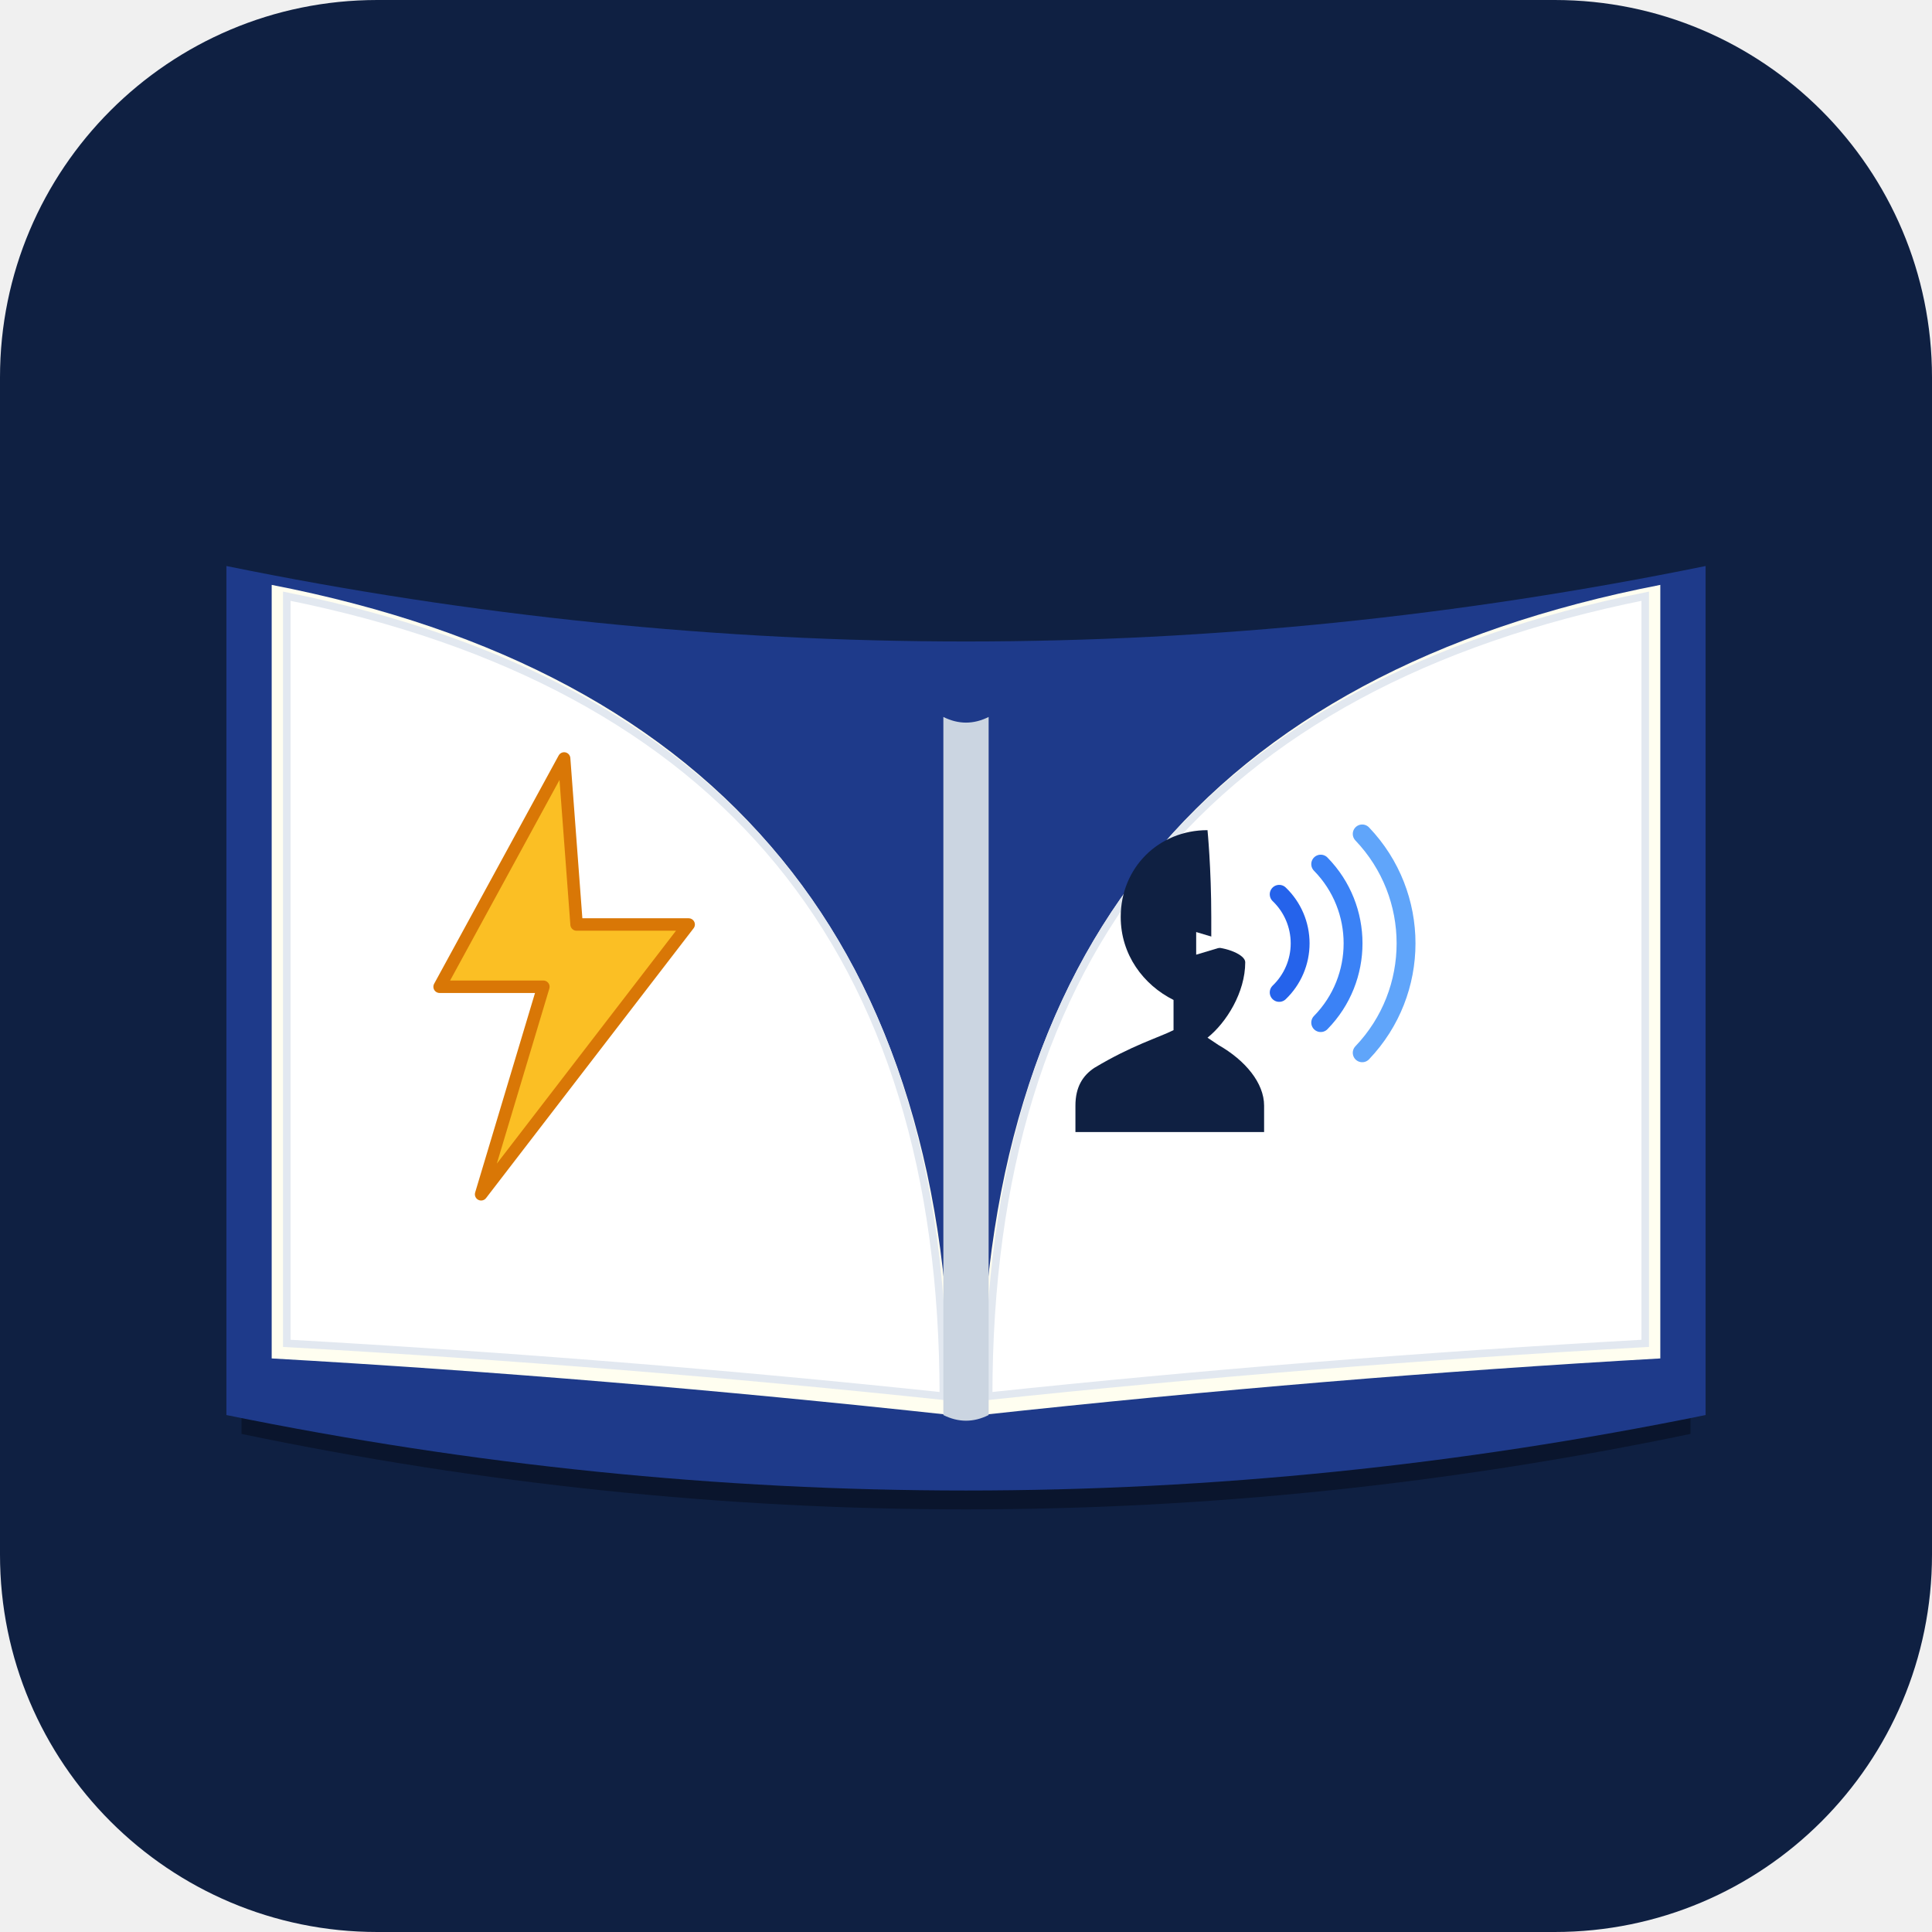
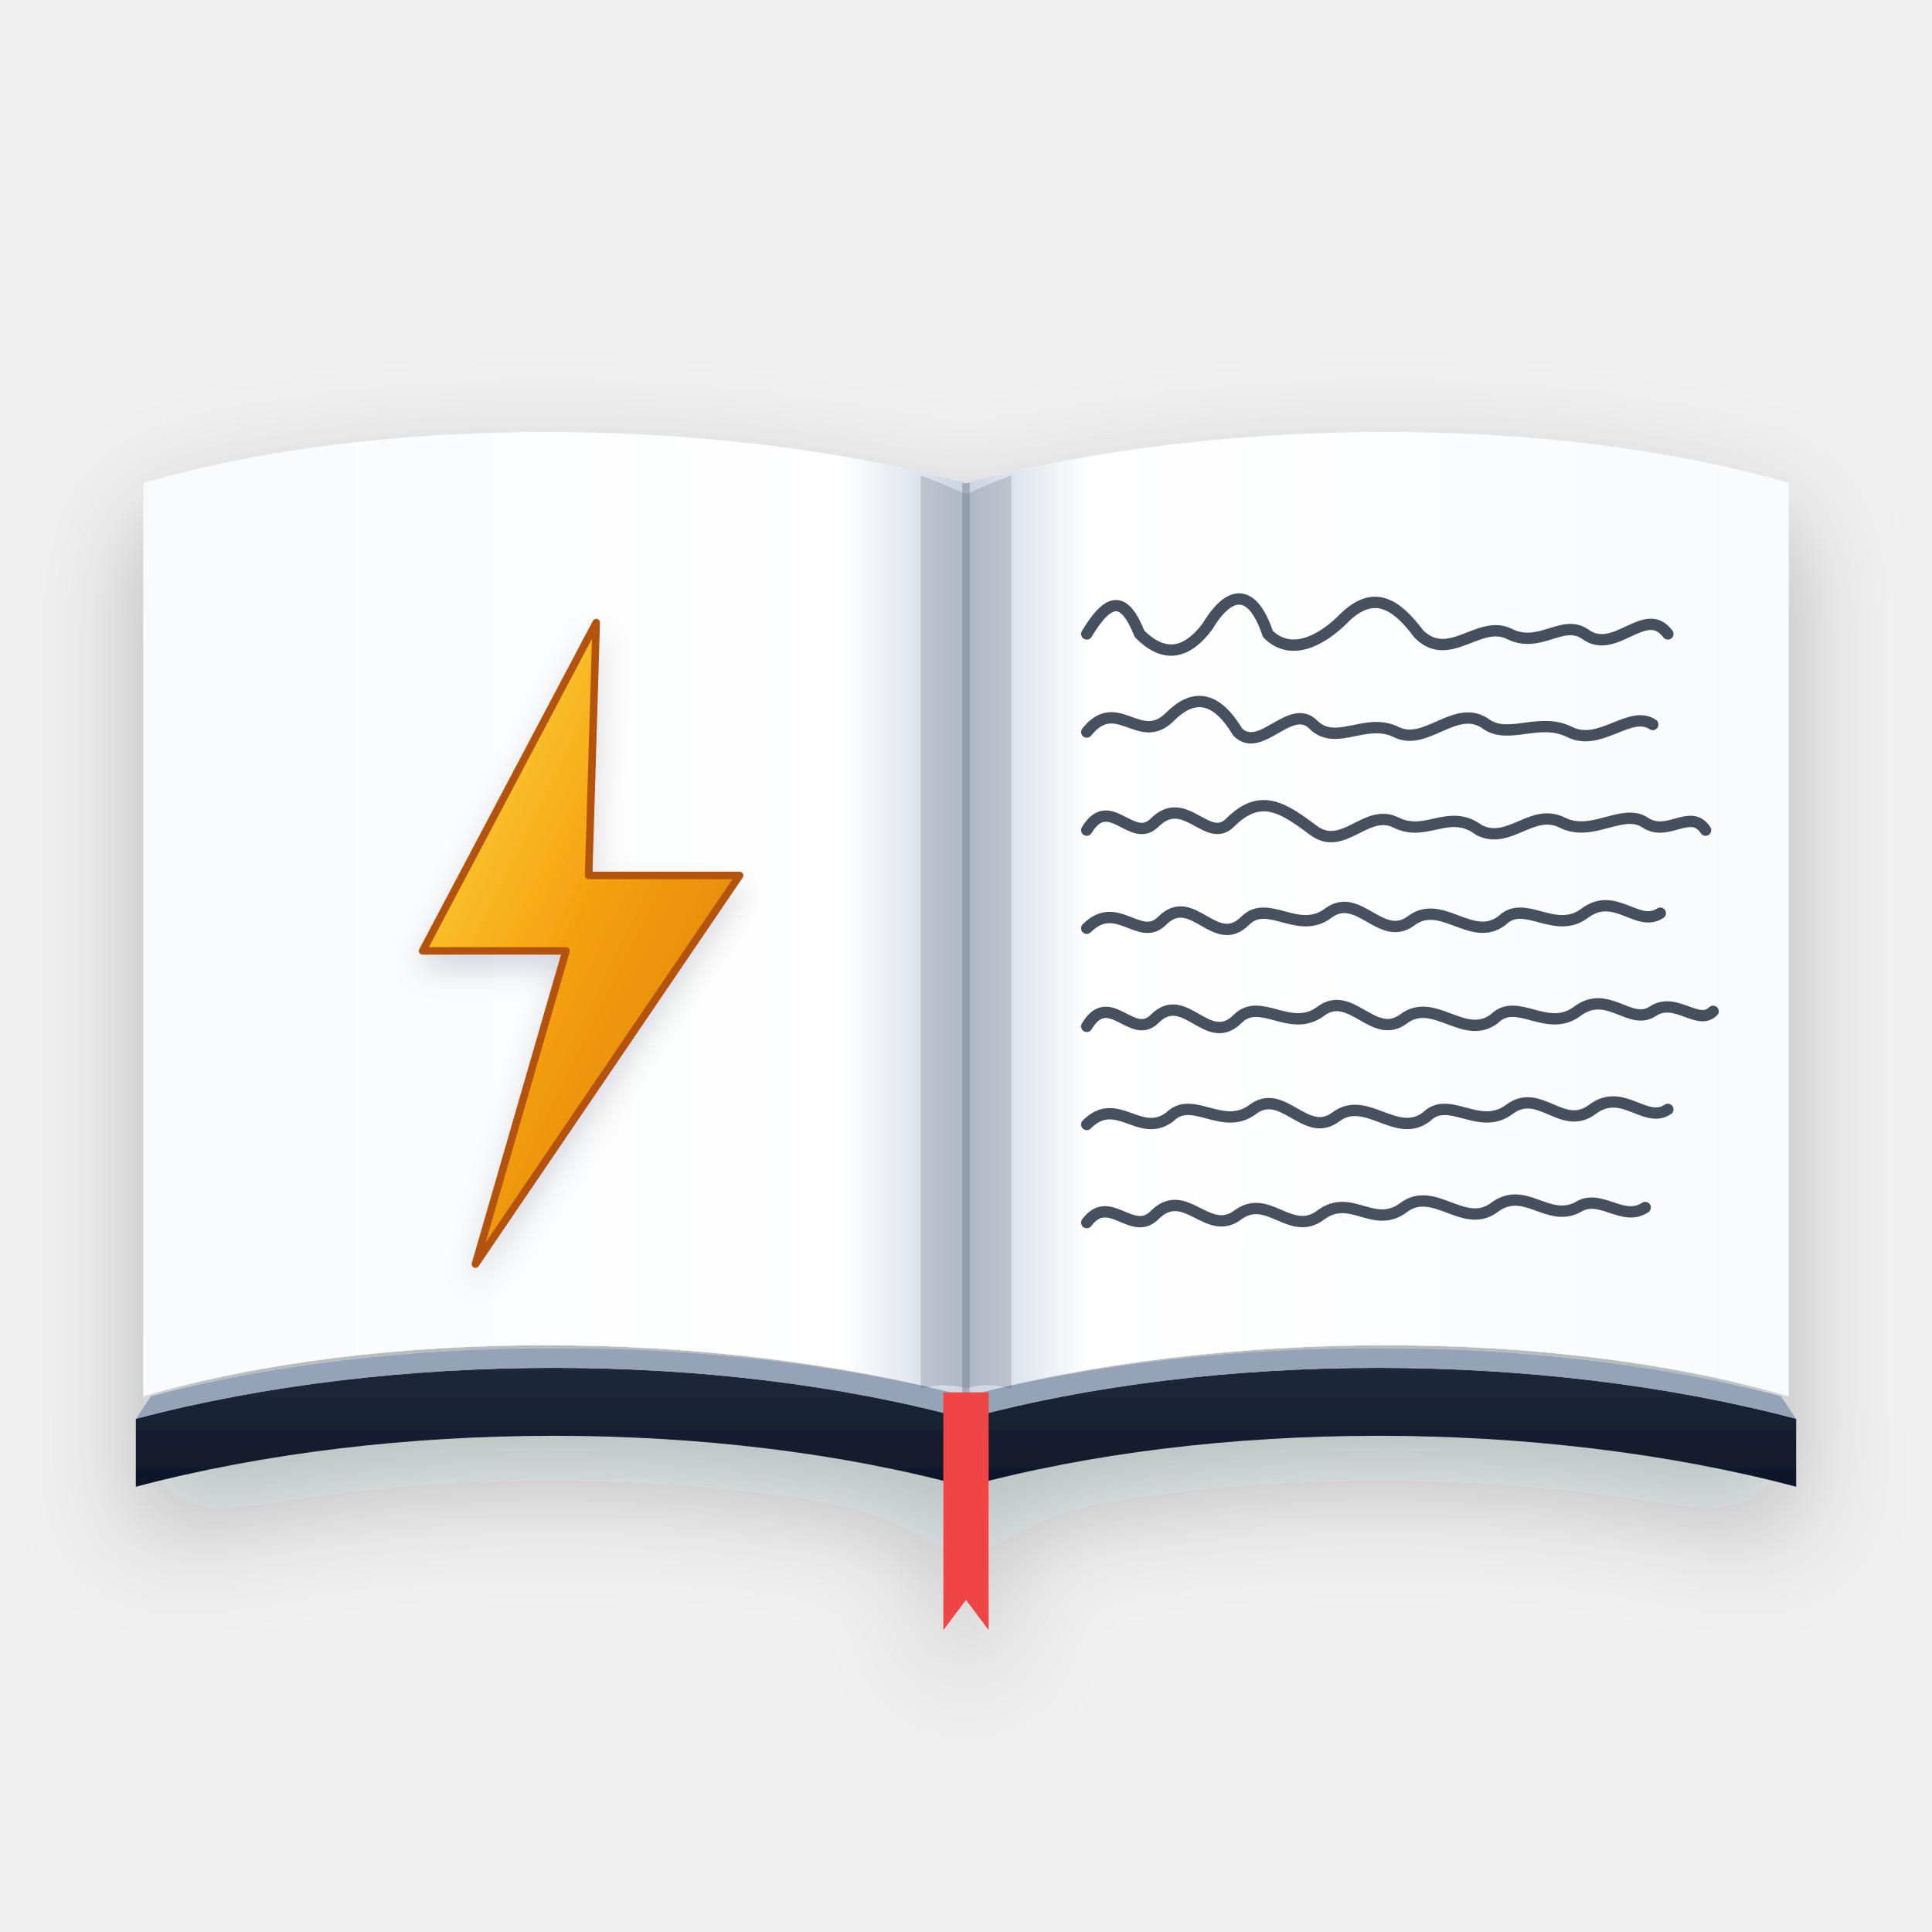
- <svg xmlns="http://www.w3.org/2000/svg" viewBox="0 0 512 512" width="512" height="512">
-   <rect width="512" height="512" rx="100" fill="#0f2042" />
- ​
- <path d="M 64 380 Q 256 420 448 380 L 448 160 Q 256 200 64 160 Z" fill="#0a152d" />
- ​
- <path d="M 60 375 Q 256 415 452 375 L 452 150 Q 256 190 60 150 Z" fill="#1e3a8a" />
- ​
- <path d="M 72 155 Q 252 190 252 375 Q 160 365 72 360 Z" fill="#fffef0" />
-   <path d="M 76 158 Q 250 193 250 370 Q 165 361 76 356 Z" fill="#ffffff" stroke="#e2e8f0" stroke-width="2" />
- ​
- <path d="M 440 155 Q 260 190 260 375 Q 352 365 440 360 Z" fill="#fffef0" />
-   <path d="M 436 158 Q 262 193 262 370 Q 347 361 436 356 Z" fill="#ffffff" stroke="#e2e8f0" stroke-width="2" />
- ​
- <path d="M 250 190 Q 256 193 262 190 L 262 375 Q 256 378 250 375 Z" fill="#cbd5e1" />
- ​
- <g transform="translate(100, 190) scale(1.1)">
-     <path d="M 45 10 L 15 65 L 40 65 L 25 115 L 75 50 L 48 50 Z" fill="#fbbf24" stroke="#d97706" stroke-width="3" stroke-linejoin="round" />
+ <svg xmlns="http://www.w3.org/2000/svg" viewBox="0 0 512 512" width="100%" height="100%">
+   <defs>
+     <filter id="dropShadow" x="-10%" y="-10%" width="120%" height="120%">
+       <feDropShadow dx="0" dy="12" stdDeviation="14" flood-color="#0F172A" flood-opacity="0.25" />
+     </filter>
+     <filter id="elementShadow" x="-20%" y="-20%" width="140%" height="140%">
+       <feDropShadow dx="0" dy="4" stdDeviation="4" flood-color="#0F172A" flood-opacity="0.15" />
+     </filter>
+     <linearGradient id="coverGrad" x1="0%" y1="0%" x2="0%" y2="100%">
+       <stop offset="0%" stop-color="#1E293B" />
+       <stop offset="100%" stop-color="#0F172A" />
+     </linearGradient>
+     <linearGradient id="leftPageGrad" x1="0%" y1="0%" x2="100%" y2="0%">
+       <stop offset="0%" stop-color="#F8FAFC" />
+       <stop offset="85%" stop-color="#FFFFFF" />
+       <stop offset="100%" stop-color="#CBD5E1" />
+     </linearGradient>
+     <linearGradient id="rightPageGrad" x1="0%" y1="0%" x2="100%" y2="0%">
+       <stop offset="0%" stop-color="#CBD5E1" />
+       <stop offset="15%" stop-color="#FFFFFF" />
+       <stop offset="100%" stop-color="#F8FAFC" />
+     </linearGradient>
+     <linearGradient id="lightningGrad" x1="0%" y1="0%" x2="100%" y2="100%">
+       <stop offset="0%" stop-color="#FDE047" />
+       <stop offset="50%" stop-color="#F59E0B" />
+       <stop offset="100%" stop-color="#D97706" />
+     </linearGradient>
+   </defs>
+   <g filter="url(#dropShadow)">
+     <path d="M 36 376 C 104 358, 190 358, 256 376 C 322 358, 408 358, 476 376 L 476 394 C 408 376, 322 376, 256 394 C 190 376, 104 376, 36 394 Z" fill="url(#coverGrad)" />
+     <path d="M 40 370 C 104 353, 190 353, 256 370 C 322 353, 408 353, 472 370 L 476 376 C 408 358, 322 358, 256 376 C 190 358, 104 358, 36 376 Z" fill="#94A3B8" />
+     <path d="M 256 128 C 188 110, 100 110, 38 128 L 38 370 C 100 352, 188 352, 256 370 Z" fill="url(#leftPageGrad)" />
+     <path d="M 256 128 C 324 110, 412 110, 474 128 L 474 370 C 412 352, 324 352, 256 370 Z" fill="url(#rightPageGrad)" />
+     <path d="M 244 126 C 252 129, 256 131, 256 131 C 256 131, 260 129, 268 126 L 268 368 C 260 366, 256 368, 256 368 C 256 368, 252 366, 244 368 Z" fill="#0F172A" opacity="0.15" />
+     <line x1="256" y1="128" x2="256" y2="370" stroke="#64748B" stroke-width="2" opacity="0.4" />
+     <path d="M 250 369 L 250 432 L 256 424 L 262 432 L 262 369 Z" fill="#EF4444" />
  </g>
- ​
- <g transform="translate(285, 205)">
-     <path d="M 35 15 C 22 15 12 25 12 38 C 12 48 18 56 26 60 L 26 68 C 22 70 15 72 5 78 C 2 80 0 83 0 88 L 0 95 L 50 95 L 50 88 C 50 82 45 76 38 72 L 35 70 C 40 66 45 58 45 50 C 45 48 40 46 36 46 L 36 38 C 36 25 35 15 35 15 Z" fill="#0f2042" />
-     <path d="M 32 42 L 42 45 L 32 48 Z" fill="#ffffff" />
-     <path d="M 54 32 A 18 18 0 0 1 54 58" fill="none" stroke="#2563eb" stroke-width="5" stroke-linecap="round" />
-     <path d="M 65 24 A 30 30 0 0 1 65 66" fill="none" stroke="#3b82f6" stroke-width="5" stroke-linecap="round" />
-     <path d="M 76 16 A 42 42 0 0 1 76 74" fill="none" stroke="#60a5fa" stroke-width="5" stroke-linecap="round" />
+   <g filter="url(#elementShadow)">
+     <path d="M 158 165               L 112 252               H 150               L 126 335               L 196 232               H 156               Z" fill="url(#lightningGrad)" stroke="#B45309" stroke-width="2" stroke-linejoin="round" />
+   </g>
+   <g stroke="#1E293B" stroke-width="3" stroke-linecap="round" stroke-linejoin="round" fill="none" opacity="0.82">
+     <path d="M 288 168 C 294 158, 298 158, 302 168 C 308 174, 314 174, 320 166 C 326 156, 332 156, 336 168 C 342 174, 350 170, 356 164 C 364 156, 370 160, 376 168 C 384 176, 392 164, 400 168 C 408 172, 414 164, 420 168 C 428 174, 436 160, 442 168" />
+     <path d="M 288 194 C 296 184, 302 198, 310 190 C 316 184, 322 184, 328 194 C 334 200, 342 186, 348 192 C 354 198, 362 190, 370 194 C 378 198, 386 186, 394 192 C 400 196, 408 190, 416 194 C 424 198, 432 188, 438 192" />
+     <path d="M 288 220 C 294 210, 300 224, 306 218 C 314 210, 320 224, 326 218 C 334 210, 340 214, 348 220 C 356 226, 362 214, 370 218 C 378 222, 384 214, 392 220 C 400 224, 406 214, 414 218 C 422 222, 430 214, 436 218 C 442 222, 448 214, 452 220" />
+     <path d="M 288 246 C 296 238, 302 250, 308 244 C 316 236, 322 252, 330 244 C 336 238, 344 248, 352 242 C 360 236, 366 250, 374 244 C 382 238, 390 250, 398 244 C 404 238, 412 248, 420 242 C 428 236, 434 246, 440 242" />
+     <path d="M 288 272 C 294 262, 300 276, 306 270 C 314 262, 320 278, 328 270 C 334 264, 342 274, 350 268 C 358 262, 364 276, 372 270 C 380 264, 388 276, 396 270 C 402 264, 410 274, 418 268 C 426 262, 432 272, 438 268 C 444 264, 450 272, 454 268" />
+     <path d="M 288 298 C 296 290, 302 302, 310 296 C 316 290, 324 300, 332 294 C 340 288, 346 302, 354 296 C 362 290, 370 302, 378 296 C 384 290, 392 300, 400 294 C 408 288, 414 300, 422 294 C 430 288, 436 298, 442 294" />
+     <path d="M 288 324 C 294 316, 300 328, 306 322 C 314 314, 320 328, 328 322 C 336 316, 342 328, 350 322 C 358 316, 364 326, 372 320 C 380 314, 388 326, 396 320 C 404 314, 410 324, 418 320 C 424 316, 430 324, 436 320" />
  </g>
</svg>
